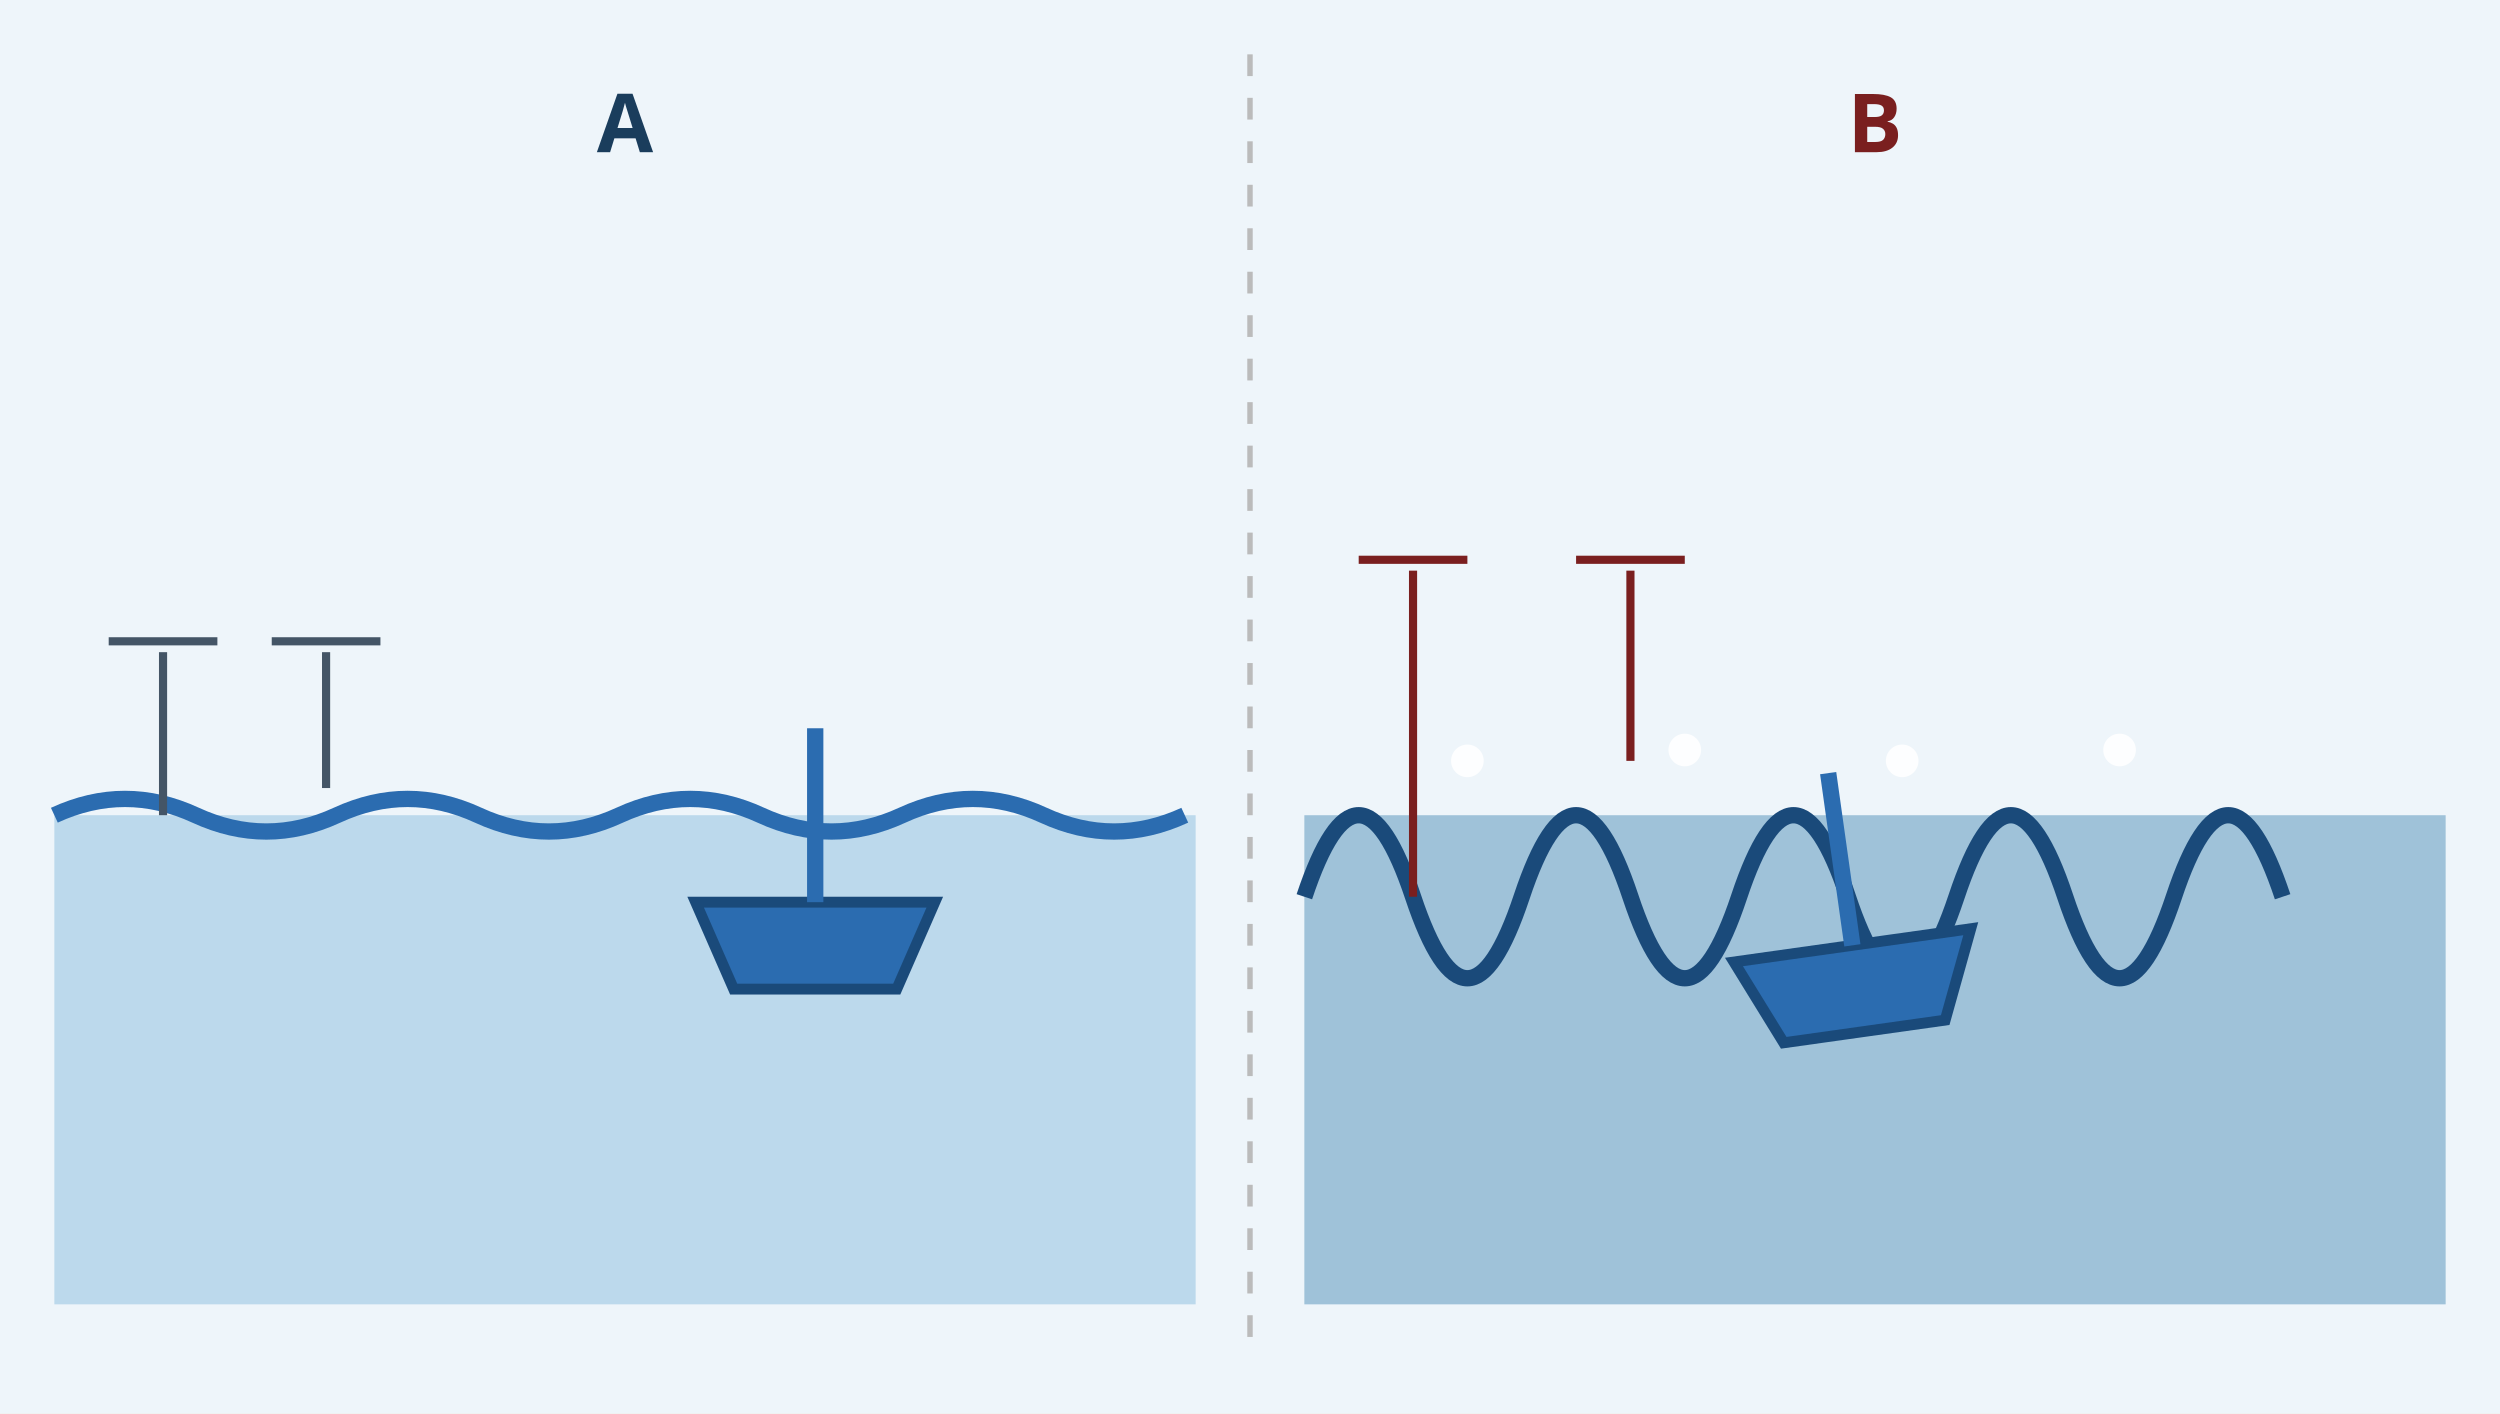
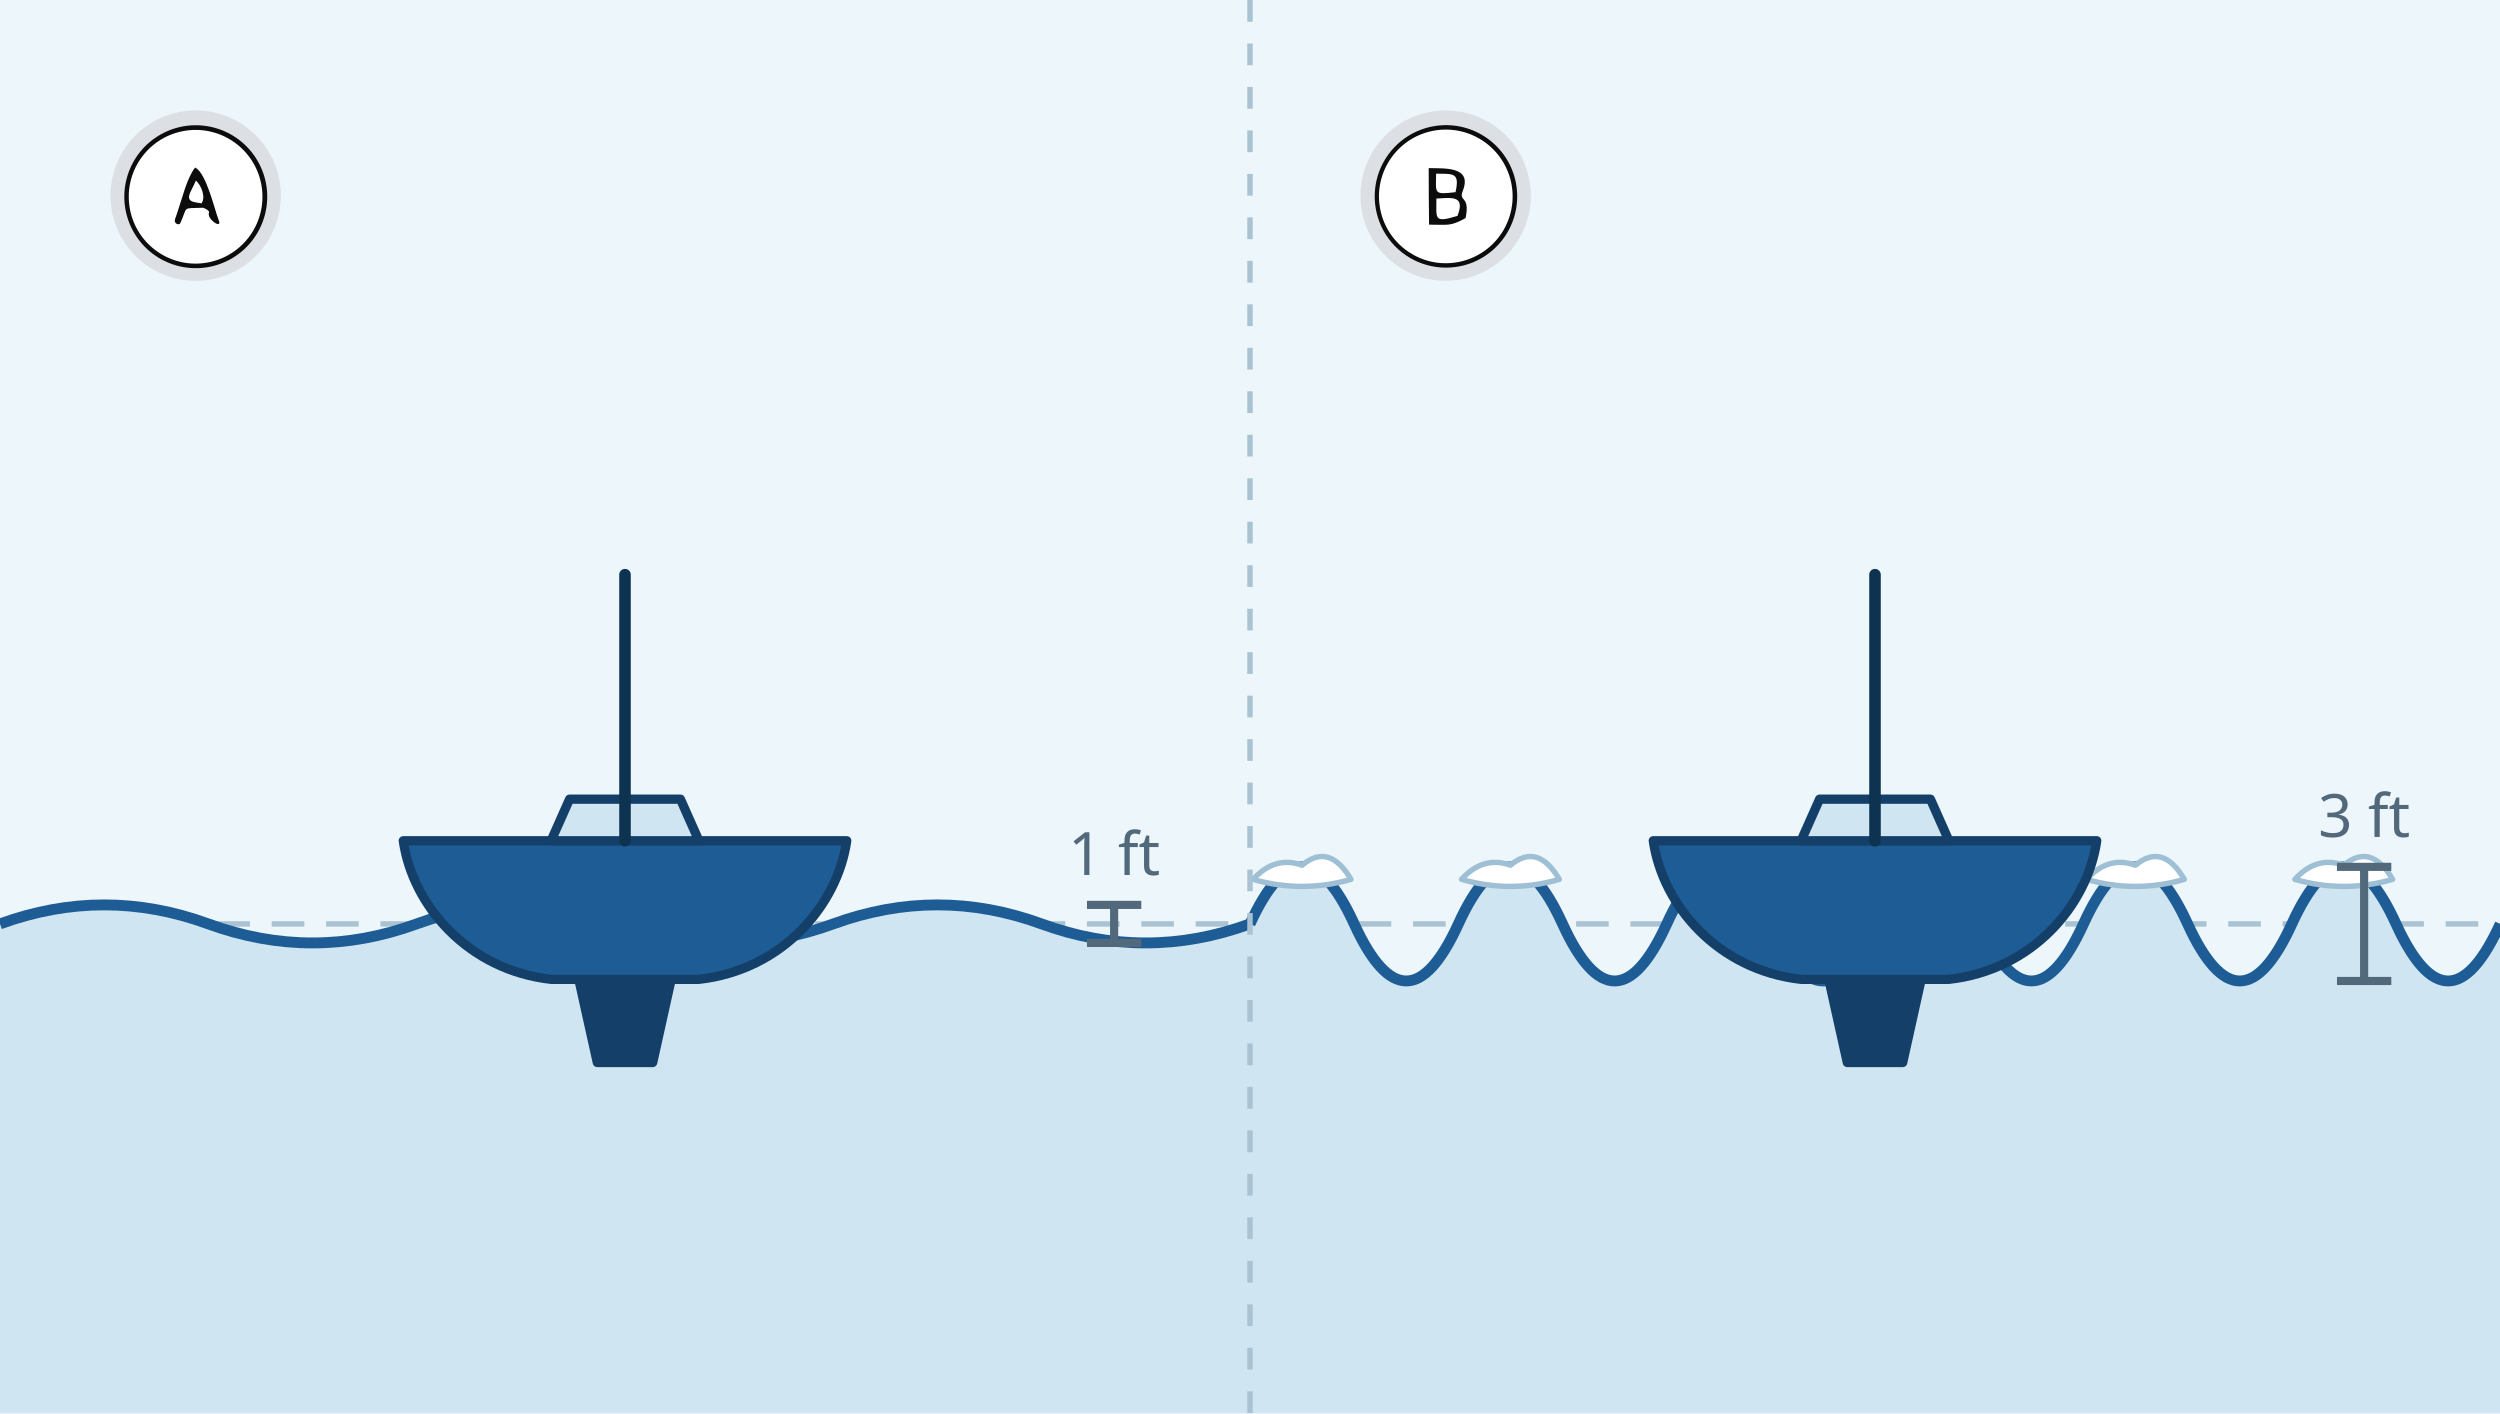
<svg xmlns="http://www.w3.org/2000/svg" viewBox="0 0 460 260" role="img" aria-label="Side-by-side small-boat views in two visibly different wave conditions labeled A and B.">
-   <rect width="460" height="260" fill="#eef5fa" />
-   <text x="115" y="28" font-family="sans-serif" font-size="15" fill="#1a3d5c" text-anchor="middle" font-weight="bold">A</text>
-   <text x="345" y="28" font-family="sans-serif" font-size="15" fill="#7a1f1f" text-anchor="middle" font-weight="bold">B</text>
-   <line x1="230" y1="10" x2="230" y2="250" stroke="#bbb" stroke-width="1" stroke-dasharray="4 4" />
-   <rect x="10" y="150" width="210" height="90" fill="#bcd9ec" />
-   <path d="M10 150 q13 -6 26 0 t26 0 t26 0 t26 0 t26 0 t26 0 t26 0 t26 0" fill="none" stroke="#2b6cb0" stroke-width="3" />
-   <line x1="30" y1="150" x2="30" y2="120" stroke="#456" stroke-width="1.5" />
-   <line x1="60" y1="145" x2="60" y2="120" stroke="#456" stroke-width="1.5" />
-   <path d="M20 118 h20 M50 118 h20" stroke="#456" stroke-width="1.5" />
-   <g transform="translate(150 160)">
-     <path d="M-22 6 L22 6 L15 22 L-15 22 Z" fill="#2b6cb0" stroke="#1a4a7a" stroke-width="2" />
-     <line x1="0" y1="6" x2="0" y2="-26" stroke="#2b6cb0" stroke-width="3" />
+   <defs>
+     <symbol id="label-a" viewBox="342.07 93.52 61.94 61.94">
+       <path fill="#dcdfe3" d="M 368.105,97.98 C 382.628,95.276 396.623,104.761 399.493,119.253 C 402.363,133.744 393.038,147.848 378.581,150.883 C 369.08,152.877 359.241,149.611 352.819,142.331 C 346.397,135.052 344.383,124.882 347.547,115.704 C 350.71,106.526 358.562,99.757 368.105,97.98 Z" />
+       <path fill="#0c0c0d" d="M 383.124,145.097 C 372.11,150.554 358.755,146.219 353.046,135.334 C 347.336,124.449 351.363,110.996 362.114,105.038 C 372.865,99.081 386.406,102.797 392.609,113.409 C 398.812,124.02 395.408,137.644 384.942,144.089 C 384.217,144.57 383.9,144.711 383.124,145.097 Z" />
+       <path fill="#ffffff" d="M 368.995,104.07 C 380.524,101.833 391.668,109.413 393.825,120.957 C 395.982,132.501 388.326,143.593 376.767,145.67 C 365.321,147.727 354.36,140.161 352.225,128.729 C 350.089,117.297 357.579,106.284 368.995,104.07 Z" />
+       <path fill="#0c0c0d" d="M 372.879,115.578 C 376.458,117.378 378.951,128.724 380.38,132.388 C 381.49,135.236 376.415,131.887 377.275,129.82 C 377.482,129.323 376.092,128.475 375.282,128.318 C 368.408,128.611 370.769,127.692 368.124,133.283 C 367.823,133.918 366.002,133.407 366.522,131.906 L 367.262,129.751 C 368.81,125.345 370.169,119.079 372.879,115.578 Z" />
+       <path fill="#ffffff" d="M 373.126,119.707 C 374.746,121.148 376.335,124.843 374.906,126.929 C 374.405,126.839 373.902,126.757 373.399,126.684 C 368.981,126.068 371.53,123.531 373.126,119.707 Z" />
+     </symbol>
+     <symbol id="label-b" viewBox="592.07 494.46 61.75 61.75">
+       <path fill="#dcdfe3" d="M 623.205,498.457 C 637.957,498.599 649.836,510.607 649.82,525.36 C 649.803,540.113 637.896,552.094 623.144,552.203 C 608.214,552.312 596.057,540.23 596.074,525.299 C 596.091,510.368 608.275,498.314 623.205,498.457 Z" />
+       <path fill="#0c0c0d" d="M 622.53,503.088 C 634.789,502.81 645.01,512.407 645.505,524.659 C 646.001,536.911 636.589,547.302 624.348,548.015 C 616.233,548.489 608.494,544.545 604.108,537.701 C 599.722,530.857 599.371,522.179 603.19,515.003 C 607.009,507.827 614.404,503.272 622.53,503.088 Z" />
+       <path fill="#ffffff" d="M 618.656,504.932 C 626.095,503.369 633.8,505.93 638.823,511.635 C 643.846,517.34 645.411,525.307 642.918,532.489 C 640.426,539.67 634.262,544.955 626.784,546.321 C 615.433,548.395 604.522,540.961 602.298,529.638 C 600.074,518.314 607.363,507.305 618.656,504.932 Z" />
+       <path fill="#0c0c0d" d="M 617.591,516.643 C 622.631,516.773 631.457,516.036 628.338,523.851 C 626.904,527.445 630.76,525.121 629.235,532.406 C 624.347,535.163 623.5,534.46 617.711,534.49 C 617.635,528.541 617.595,522.592 617.591,516.643 Z" />
+       <path fill="#ffffff" d="M 620.024,526.255 C 624.882,525.988 629.218,525.164 626.681,531.722 C 619.088,534.056 620.041,532.636 620.024,526.255 Z" />
+       <path fill="#ffffff" d="M 619.939,518.403 C 625.572,518.454 627.401,518.087 626.066,524.234 C 619.081,525.043 619.864,524.75 619.939,518.403 Z" />
+     </symbol>
+     <g id="vessel">
+       <g stroke="#133f68" stroke-width="2" stroke-linejoin="round" stroke-linecap="round">
+         <path d="M50 42h20l-4 18h-12z" fill="#133f68" />
+         <path d="M12 12C14 26 26 40 44 42H76C94 40 106 26 108 12Z" fill="#1d5c94" />
+         <path d="M44 12h32l-4-9h-24z" fill="#cfe5f1" />
+       </g>
+       <path d="M60 12V-45.6" stroke="#0e3350" stroke-width="2.5" stroke-linecap="round" />
+     </g>
+   </defs>
+   <rect width="460" height="260" fill="#edf6fa" />
+   <path d="M0 170H460" stroke="#a9c3d3" stroke-width="1" stroke-dasharray="6 4" />
+   <path d="M0 170 q19.17 -7 38.33 0 t38.33 0 t38.33 0 t38.33 0 t38.33 0 t38.33 0 L230 170 L230 260 L0 260 Z" fill="#cfe5f1" />
+   <path d="M0 170 q19.17 -7 38.33 0 t38.33 0 t38.33 0 t38.33 0 t38.33 0 t38.33 0 L230 170" fill="none" stroke="#1d5c94" stroke-width="2" />
+   <path d="M230 170 q9.58 -21 19.17 0 t19.17 0 t19.17 0 t19.17 0 t19.17 0 t19.17 0 t19.17 0 t19.17 0 t19.17 0 t19.17 0 t19.17 0 t19.17 0 L460 170 L460 260 L230 260 Z" fill="#cfe5f1" />
+   <path d="M230 170 q9.58 -21 19.17 0 t19.17 0 t19.17 0 t19.17 0 t19.17 0 t19.17 0 t19.17 0 t19.17 0 t19.17 0 t19.17 0 t19.17 0 t19.17 0 L460 170" fill="none" stroke="#1d5c94" stroke-width="2" />
+   <g fill="#fff" stroke="#9fc0d4" stroke-width="1" stroke-linejoin="round">
+     <path d="M230.58 161.8q4 -4.4 9 -2.6 q5 -4.2 9 2.6 q-9 2.6 -18 0 Z" />
+     <path d="M268.92 161.8q4 -4.4 9 -2.6 q5 -4.2 9 2.6 q-9 2.6 -18 0 Z" />
+     <path d="M307.25 161.8q4 -4.4 9 -2.6 q5 -4.2 9 2.6 q-9 2.6 -18 0 Z" />
+     <path d="M345.58 161.8q4 -4.4 9 -2.6 q5 -4.2 9 2.6 q-9 2.6 -18 0 Z" />
+     <path d="M383.92 161.8q4 -4.4 9 -2.6 q5 -4.2 9 2.6 q-9 2.6 -18 0 Z" />
+     <path d="M422.25 161.8q4 -4.4 9 -2.6 q5 -4.2 9 2.6 q-9 2.6 -18 0 Z" />
  </g>
-   <rect x="240" y="150" width="210" height="90" fill="#9fc2d9" />
-   <path d="M240 165 q10 -30 20 0 t20 -0 t20 -0 t20 -0 t20 -0 t20 -0 t20 -0 t20 -0 t20 -0" fill="none" stroke="#1a4a7a" stroke-width="3" />
-   <g fill="#fff" opacity="0.9">
-     <circle cx="270" cy="140" r="3" />
-     <circle cx="310" cy="138" r="3" />
-     <circle cx="350" cy="140" r="3" />
-     <circle cx="390" cy="138" r="3" />
+   <path d="M230 0V260" stroke="#a9c3d3" stroke-width="1" stroke-dasharray="4 4" />
+   <g transform="translate(115 170) scale(0.85) translate(-60 -30)">
+     <use href="#vessel" />
  </g>
-   <line x1="260" y1="165" x2="260" y2="105" stroke="#7a1f1f" stroke-width="1.5" />
-   <line x1="300" y1="140" x2="300" y2="105" stroke="#7a1f1f" stroke-width="1.5" />
-   <path d="M250 103 h20 M290 103 h20" stroke="#7a1f1f" stroke-width="1.5" />
-   <g transform="translate(340 168) rotate(-8)">
-     <path d="M-22 6 L22 6 L15 22 L-15 22 Z" fill="#2b6cb0" stroke="#1a4a7a" stroke-width="2" />
-     <line x1="0" y1="6" x2="0" y2="-26" stroke="#2b6cb0" stroke-width="3" />
+   <g transform="translate(345 170) scale(0.85) translate(-60 -30)">
+     <use href="#vessel" />
  </g>
+   <g stroke="#52697c" stroke-width="1.5" fill="none">
+     <path d="M200 166.5h10M200 173.5h10M205 166.5v7" />
+     <path d="M430 159.5h10M430 180.5h10M435 159.5v21" />
+   </g>
+   <g font-family="sans-serif" font-size="11" fill="#52697c" text-anchor="middle">
+     <text x="205" y="161">1 ft</text>
+     <text x="435" y="154">3 ft</text>
+   </g>
+   <use href="#label-a" x="18" y="18" width="36" height="36" />
+   <use href="#label-b" x="248" y="18" width="36" height="36" />
</svg>
